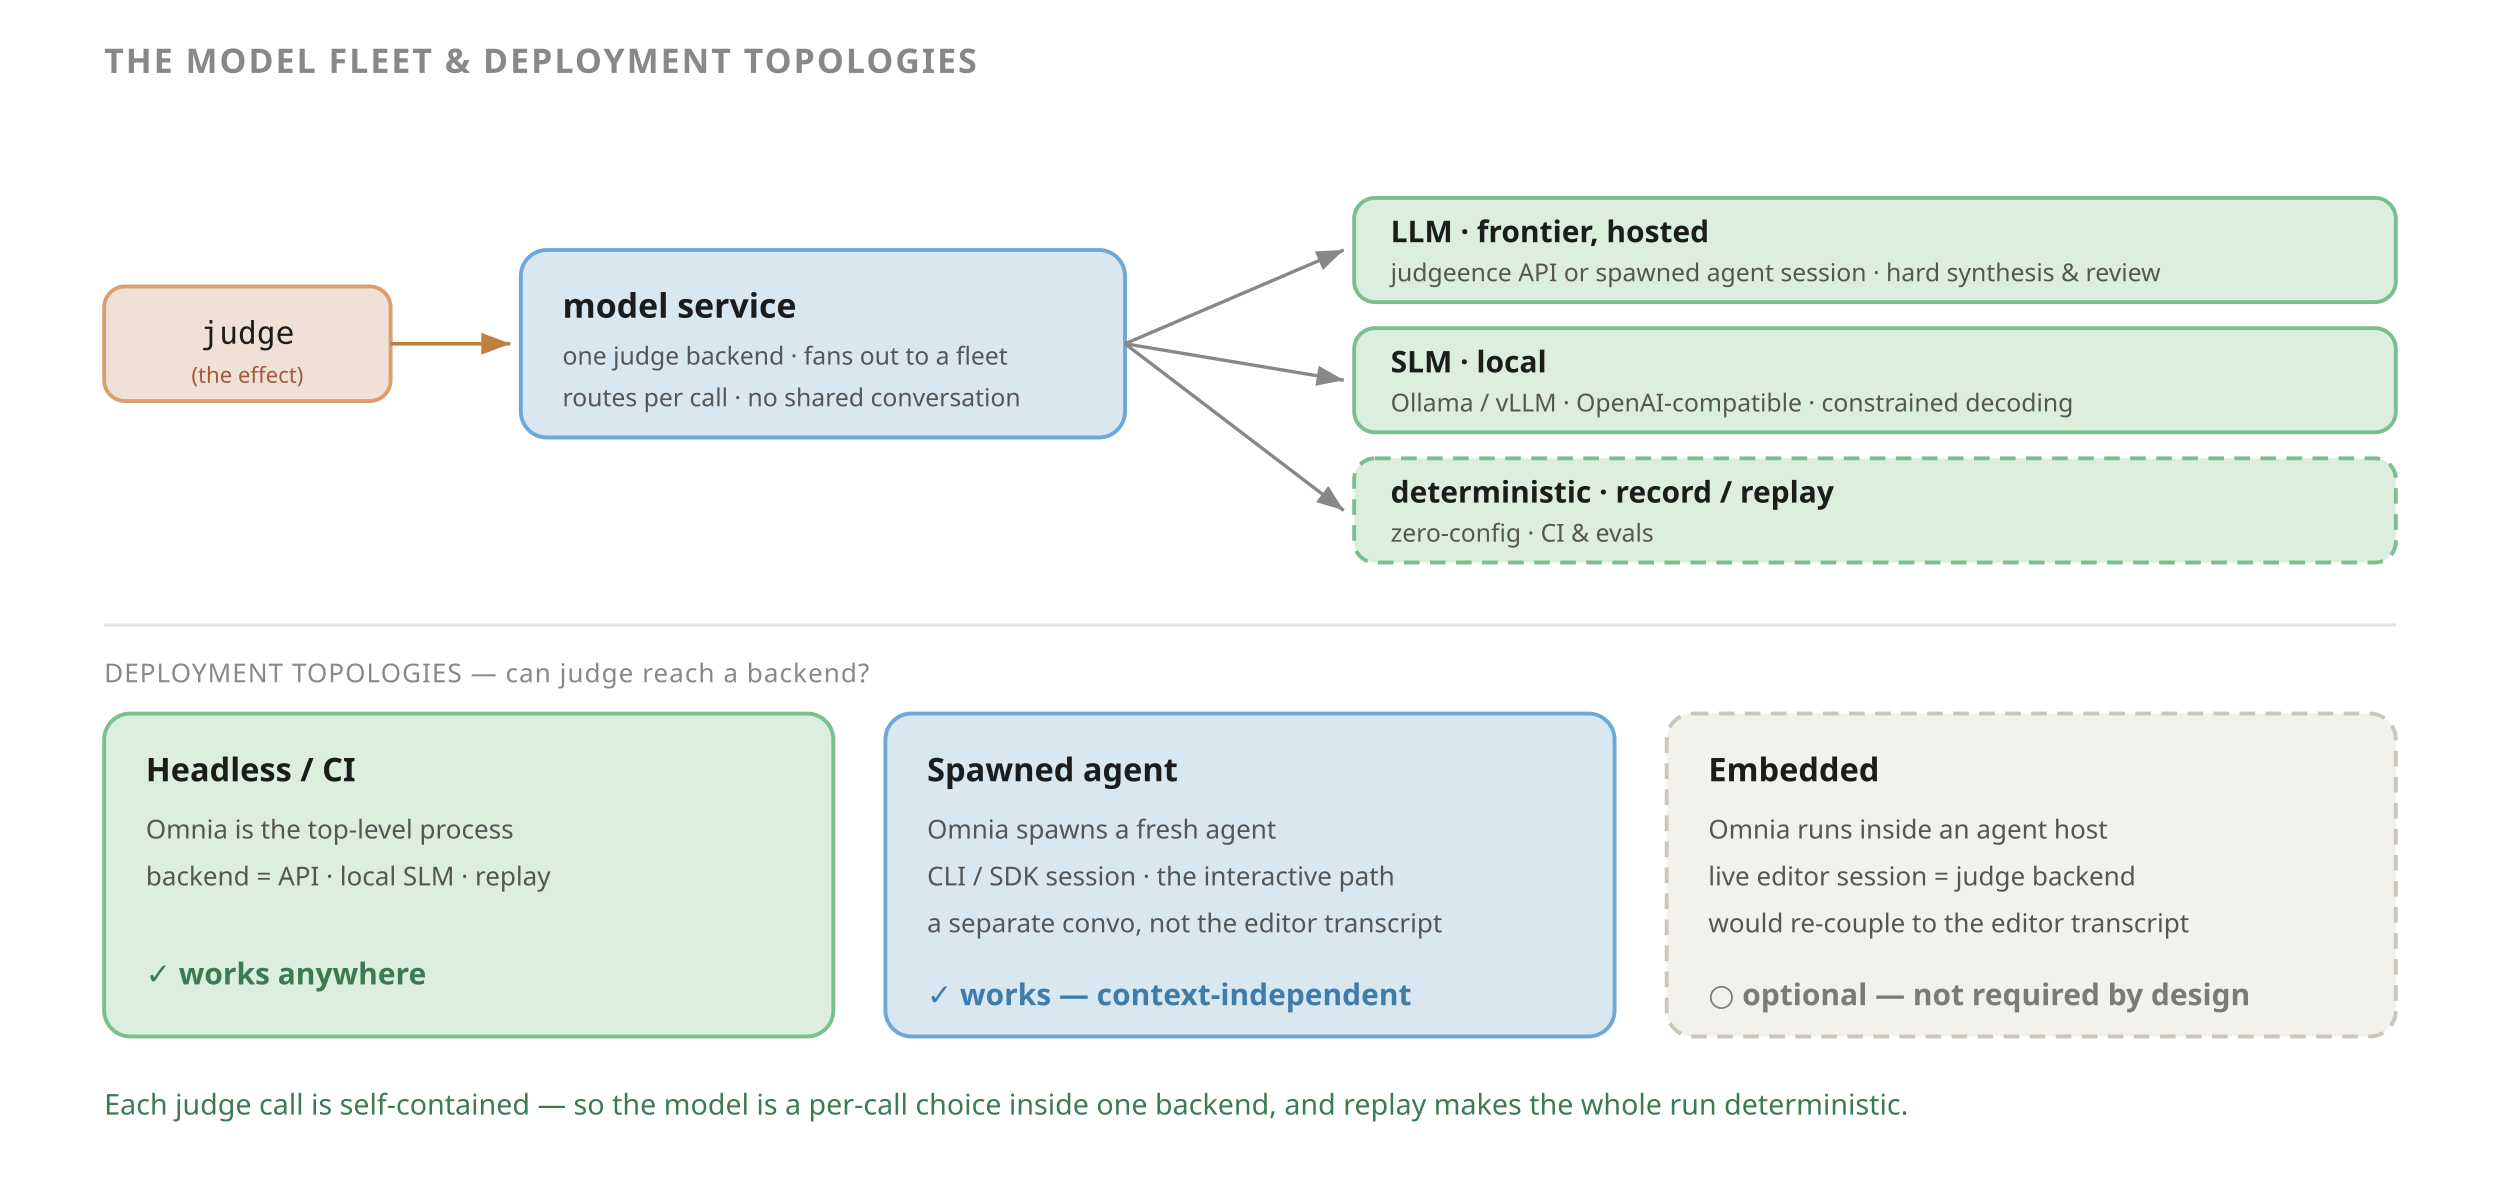
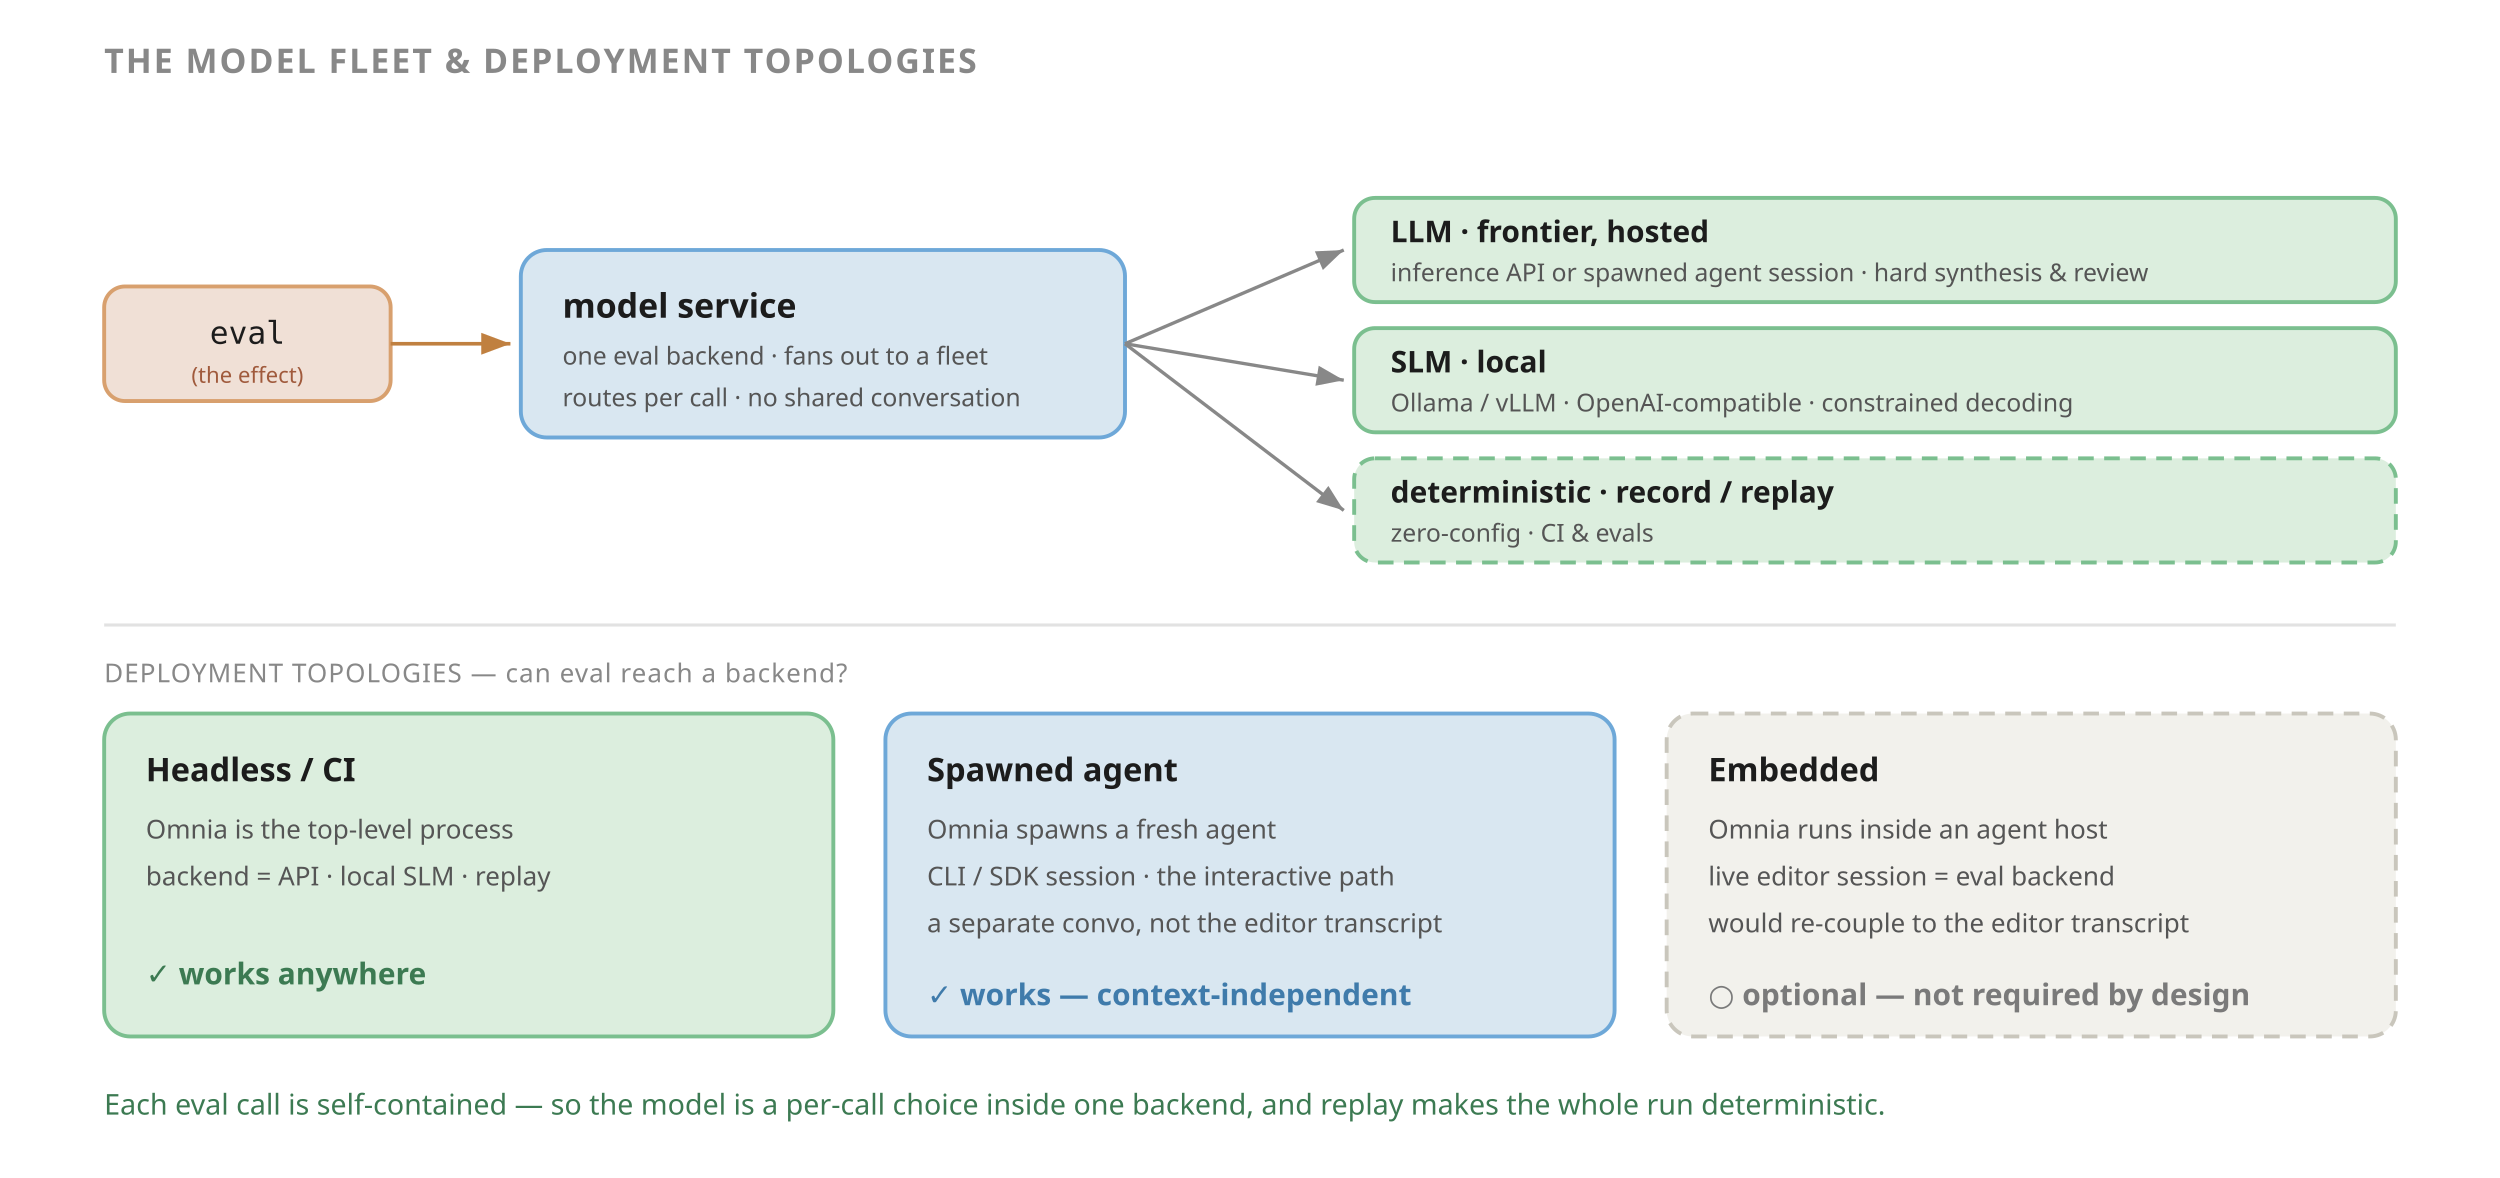
- <svg xmlns="http://www.w3.org/2000/svg" viewBox="0 0 960 452" role="img" aria-label="The model fleet and deployment topologies: the judge effect reaches a single model service — one judge backend that fans out — routing each self-contained call by difficulty and cost to a frontier LLM, a local SLM, or a deterministic replay stub; three deployment topologies decide whether judge can reach a backend — headless or CI works anywhere, a spawned agent session is the interactive path and runs context-free, and the embedded live-editor session is deliberately not required because it would re-couple judgment to the editor transcript">
+ <svg xmlns="http://www.w3.org/2000/svg" viewBox="0 0 960 452" role="img" aria-label="The model fleet and deployment topologies: the eval effect reaches a single model service — one eval backend that fans out — routing each self-contained call by difficulty and cost to a frontier LLM, a local SLM, or a deterministic replay stub; three deployment topologies decide whether eval can reach a backend — headless or CI works anywhere, a spawned agent session is the interactive path and runs context-free, and the embedded live-editor session is deliberately not required because it would re-couple judgment to the editor transcript">
  <defs>
    <marker id="mf-arr" markerWidth="10" markerHeight="10" refX="8" refY="3" orient="auto">
      <path d="M0,0 L0,6 L8,3 z" fill="#888" />
    </marker>
    <marker id="mf-arrO" markerWidth="10" markerHeight="10" refX="8" refY="3" orient="auto">
      <path d="M0,0 L0,6 L8,3 z" fill="#c08040" />
    </marker>
  </defs>
  <text x="40" y="28" font-family="ui-sans-serif, system-ui, sans-serif" font-size="13" font-weight="700" fill="#888" letter-spacing="0.06em">THE MODEL FLEET &amp; DEPLOYMENT TOPOLOGIES</text>
  <rect x="40" y="110" width="110" height="44" rx="8" fill="#f0e0d6" stroke="#d8a06e" stroke-width="1.5" />
-   <text x="95" y="132" text-anchor="middle" font-family="ui-monospace, monospace" font-size="12" fill="#1c1c1c">judge</text>
+   <text x="95" y="132" text-anchor="middle" font-family="ui-monospace, monospace" font-size="12" fill="#1c1c1c">eval</text>
  <text x="95" y="147" text-anchor="middle" font-family="ui-sans-serif, system-ui, sans-serif" font-size="8.5" fill="#a05a3c">(the effect)</text>
  <path d="M150 132 L196 132" stroke="#c08040" stroke-width="1.4" fill="none" marker-end="url(#mf-arrO)" />
  <rect x="200" y="96" width="232" height="72" rx="10" fill="#d9e7f1" stroke="#6ea8d8" stroke-width="1.5" />
  <text x="216" y="122" font-family="ui-sans-serif, system-ui, sans-serif" font-size="13" font-weight="600" fill="#1c1c1c">model service</text>
-   <text x="216" y="140" font-family="ui-sans-serif, system-ui, sans-serif" font-size="9.5" fill="#555">one judge backend · fans out to a fleet</text>
+   <text x="216" y="140" font-family="ui-sans-serif, system-ui, sans-serif" font-size="9.5" fill="#555">one eval backend · fans out to a fleet</text>
  <text x="216" y="156" font-family="ui-sans-serif, system-ui, sans-serif" font-size="9.5" fill="#555">routes per call · no shared conversation</text>
  <path d="M432 132 L516 96" stroke="#888" stroke-width="1.3" fill="none" marker-end="url(#mf-arr)" />
  <path d="M432 132 L516 146" stroke="#888" stroke-width="1.3" fill="none" marker-end="url(#mf-arr)" />
  <path d="M432 132 L516 196" stroke="#888" stroke-width="1.3" fill="none" marker-end="url(#mf-arr)" />
  <rect x="520" y="76" width="400" height="40" rx="8" fill="#dceede" stroke="#7bbf8f" stroke-width="1.5" />
  <text x="534" y="93" font-family="ui-sans-serif, system-ui, sans-serif" font-size="11.5" font-weight="600" fill="#1c1c1c">LLM · frontier, hosted</text>
-   <text x="534" y="108" font-family="ui-sans-serif, system-ui, sans-serif" font-size="9.5" fill="#555">judgeence API or spawned agent session · hard synthesis &amp; review</text>
+   <text x="534" y="108" font-family="ui-sans-serif, system-ui, sans-serif" font-size="9.5" fill="#555">inference API or spawned agent session · hard synthesis &amp; review</text>
  <rect x="520" y="126" width="400" height="40" rx="8" fill="#dceede" stroke="#7bbf8f" stroke-width="1.5" />
  <text x="534" y="143" font-family="ui-sans-serif, system-ui, sans-serif" font-size="11.5" font-weight="600" fill="#1c1c1c">SLM · local</text>
  <text x="534" y="158" font-family="ui-sans-serif, system-ui, sans-serif" font-size="9.5" fill="#555">Ollama / vLLM · OpenAI-compatible · constrained decoding</text>
  <rect x="520" y="176" width="400" height="40" rx="8" fill="#dceede" stroke="#7bbf8f" stroke-width="1.5" stroke-dasharray="6 4" />
  <text x="534" y="193" font-family="ui-sans-serif, system-ui, sans-serif" font-size="11.5" font-weight="600" fill="#1c1c1c">deterministic · record / replay</text>
  <text x="534" y="208" font-family="ui-sans-serif, system-ui, sans-serif" font-size="9.5" fill="#555">zero-config · CI &amp; evals</text>
  <line x1="40" y1="240" x2="920" y2="240" stroke="#e2e2e2" stroke-width="1.2" />
-   <text x="40" y="262" font-family="ui-sans-serif, system-ui, sans-serif" font-size="10" fill="#888" letter-spacing="0.04em">DEPLOYMENT TOPOLOGIES — can judge reach a backend?</text>
+   <text x="40" y="262" font-family="ui-sans-serif, system-ui, sans-serif" font-size="10" fill="#888" letter-spacing="0.04em">DEPLOYMENT TOPOLOGIES — can eval reach a backend?</text>
  <rect x="40" y="274" width="280" height="124" rx="10" fill="#dceede" stroke="#7bbf8f" stroke-width="1.5" />
  <text x="56" y="300" font-family="ui-sans-serif, system-ui, sans-serif" font-size="12.5" font-weight="700" fill="#1c1c1c">Headless / CI</text>
  <text x="56" y="322" font-family="ui-sans-serif, system-ui, sans-serif" font-size="10" fill="#555">Omnia is the top-level process</text>
  <text x="56" y="340" font-family="ui-sans-serif, system-ui, sans-serif" font-size="10" fill="#555">backend = API · local SLM · replay</text>
  <text x="56" y="378" font-family="ui-sans-serif, system-ui, sans-serif" font-size="11.5" font-weight="600" fill="#3c7a52">✓ works anywhere</text>
  <rect x="340" y="274" width="280" height="124" rx="10" fill="#d9e7f1" stroke="#6ea8d8" stroke-width="1.5" />
  <text x="356" y="300" font-family="ui-sans-serif, system-ui, sans-serif" font-size="12.5" font-weight="700" fill="#1c1c1c">Spawned agent</text>
  <text x="356" y="322" font-family="ui-sans-serif, system-ui, sans-serif" font-size="10" fill="#555">Omnia spawns a fresh agent</text>
  <text x="356" y="340" font-family="ui-sans-serif, system-ui, sans-serif" font-size="10" fill="#555">CLI / SDK session · the interactive path</text>
  <text x="356" y="358" font-family="ui-sans-serif, system-ui, sans-serif" font-size="10" fill="#555">a separate convo, not the editor transcript</text>
  <text x="356" y="386" font-family="ui-sans-serif, system-ui, sans-serif" font-size="11.5" font-weight="600" fill="#3f7bab">✓ works — context-independent</text>
  <rect x="640" y="274" width="280" height="124" rx="10" fill="#f2f1ec" stroke="#c9c6bc" stroke-width="1.5" stroke-dasharray="6 4" />
  <text x="656" y="300" font-family="ui-sans-serif, system-ui, sans-serif" font-size="12.5" font-weight="700" fill="#1c1c1c">Embedded</text>
  <text x="656" y="322" font-family="ui-sans-serif, system-ui, sans-serif" font-size="10" fill="#555">Omnia runs inside an agent host</text>
-   <text x="656" y="340" font-family="ui-sans-serif, system-ui, sans-serif" font-size="10" fill="#555">live editor session = judge backend</text>
+   <text x="656" y="340" font-family="ui-sans-serif, system-ui, sans-serif" font-size="10" fill="#555">live editor session = eval backend</text>
  <text x="656" y="358" font-family="ui-sans-serif, system-ui, sans-serif" font-size="10" fill="#555">would re-couple to the editor transcript</text>
  <text x="656" y="386" font-family="ui-sans-serif, system-ui, sans-serif" font-size="11.5" font-weight="600" fill="#7a7a7a">○ optional — not required by design</text>
-   <text x="40" y="428" font-family="ui-sans-serif, system-ui, sans-serif" font-size="11" fill="#3c7a52">Each judge call is self-contained — so the model is a per-call choice inside one backend, and replay makes the whole run deterministic.</text>
+   <text x="40" y="428" font-family="ui-sans-serif, system-ui, sans-serif" font-size="11" fill="#3c7a52">Each eval call is self-contained — so the model is a per-call choice inside one backend, and replay makes the whole run deterministic.</text>
</svg>
